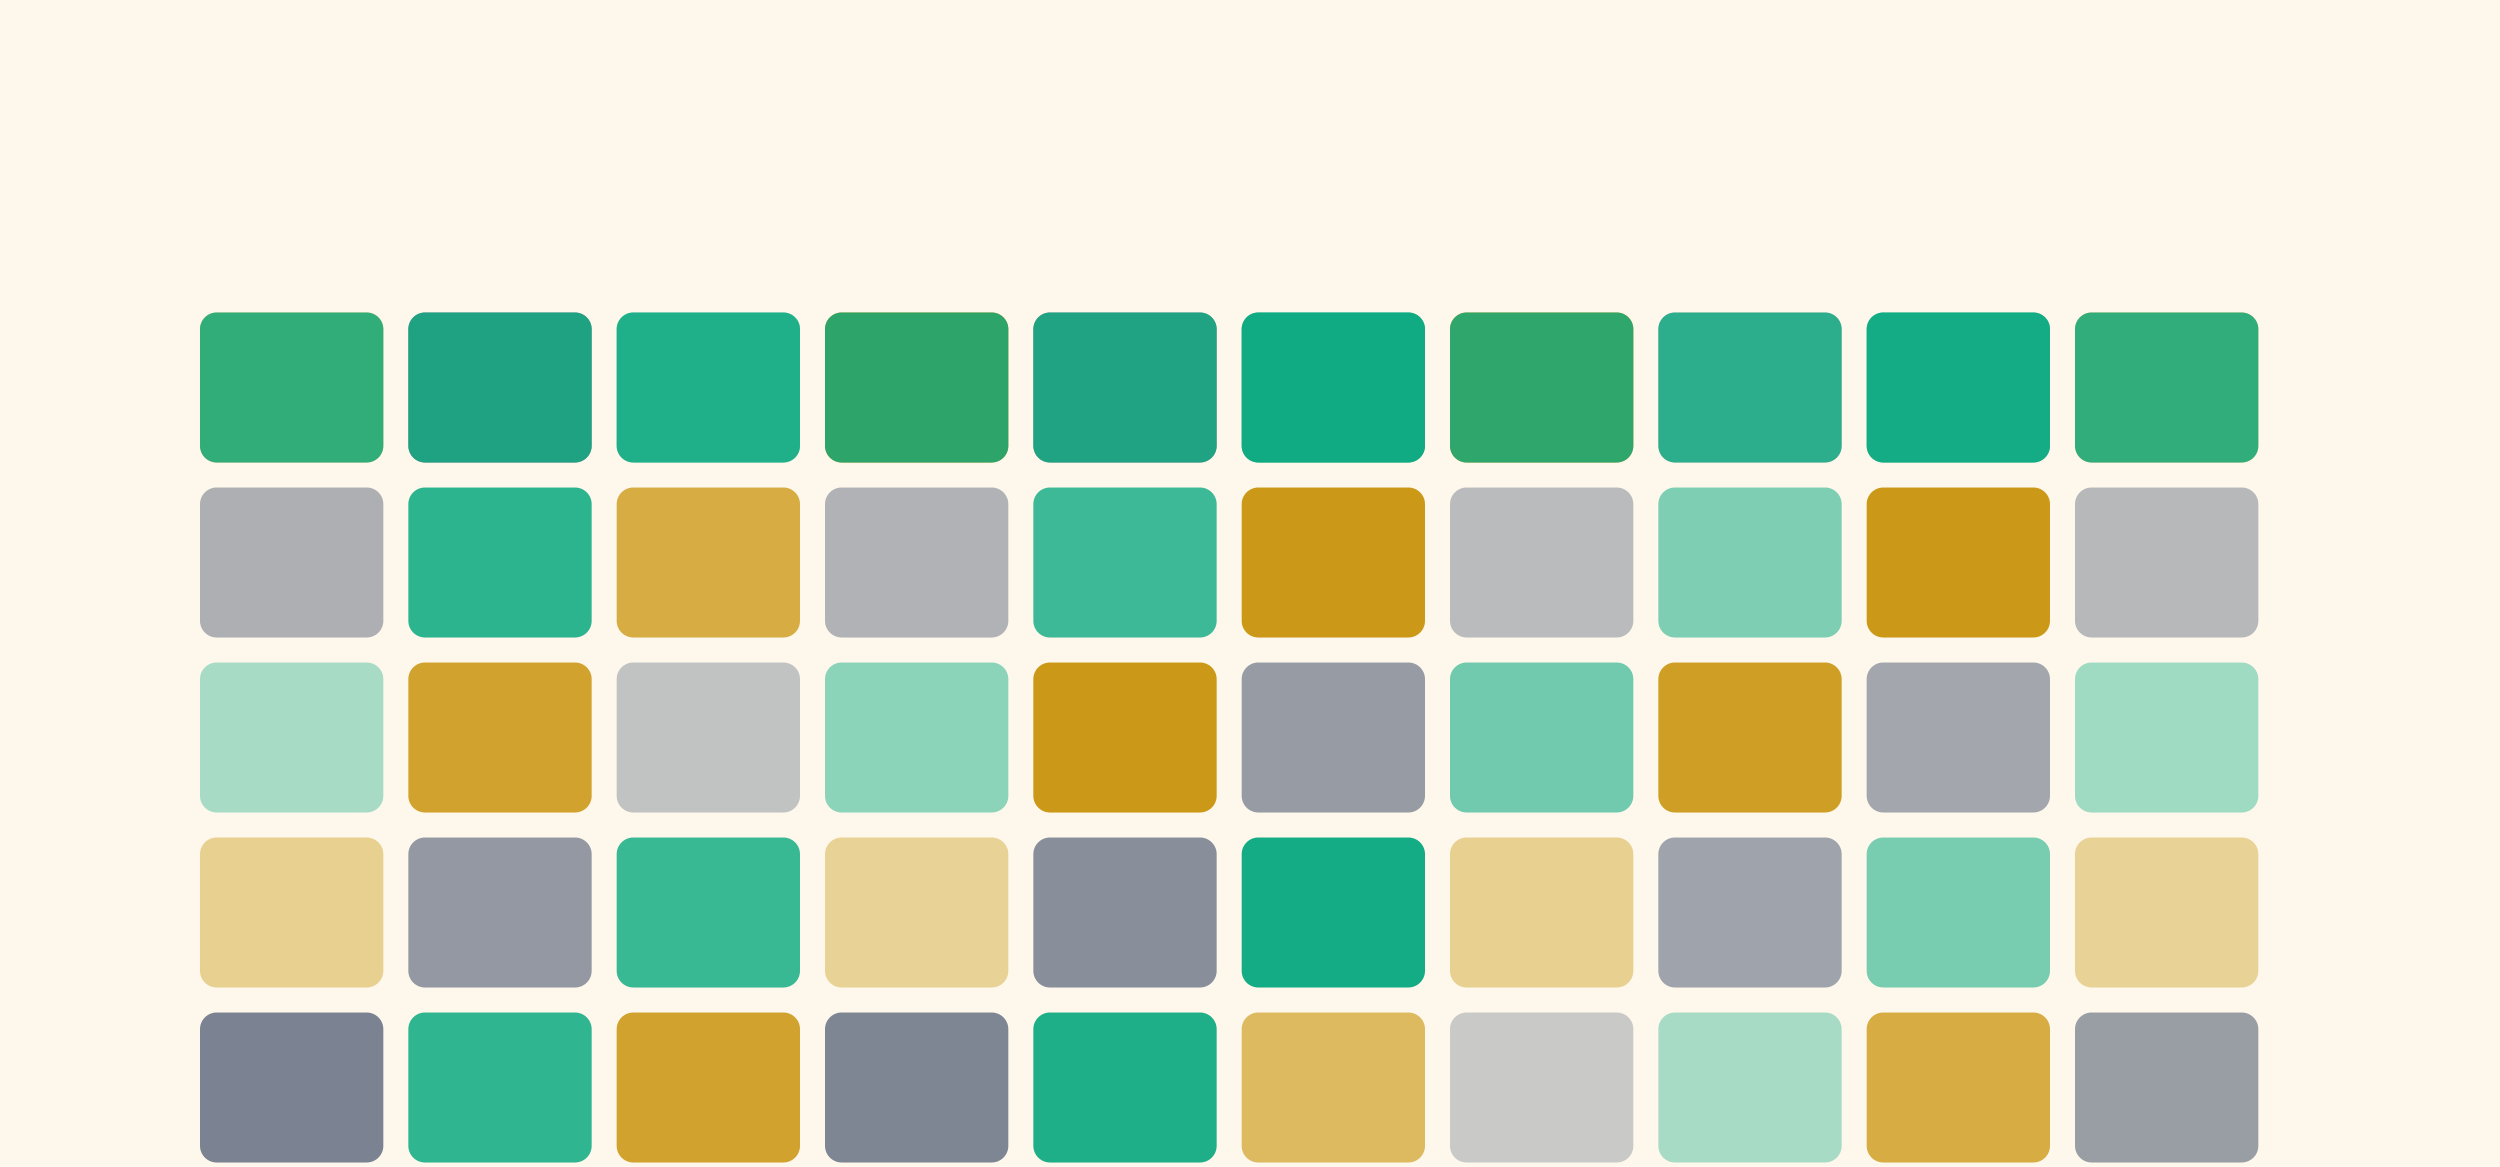
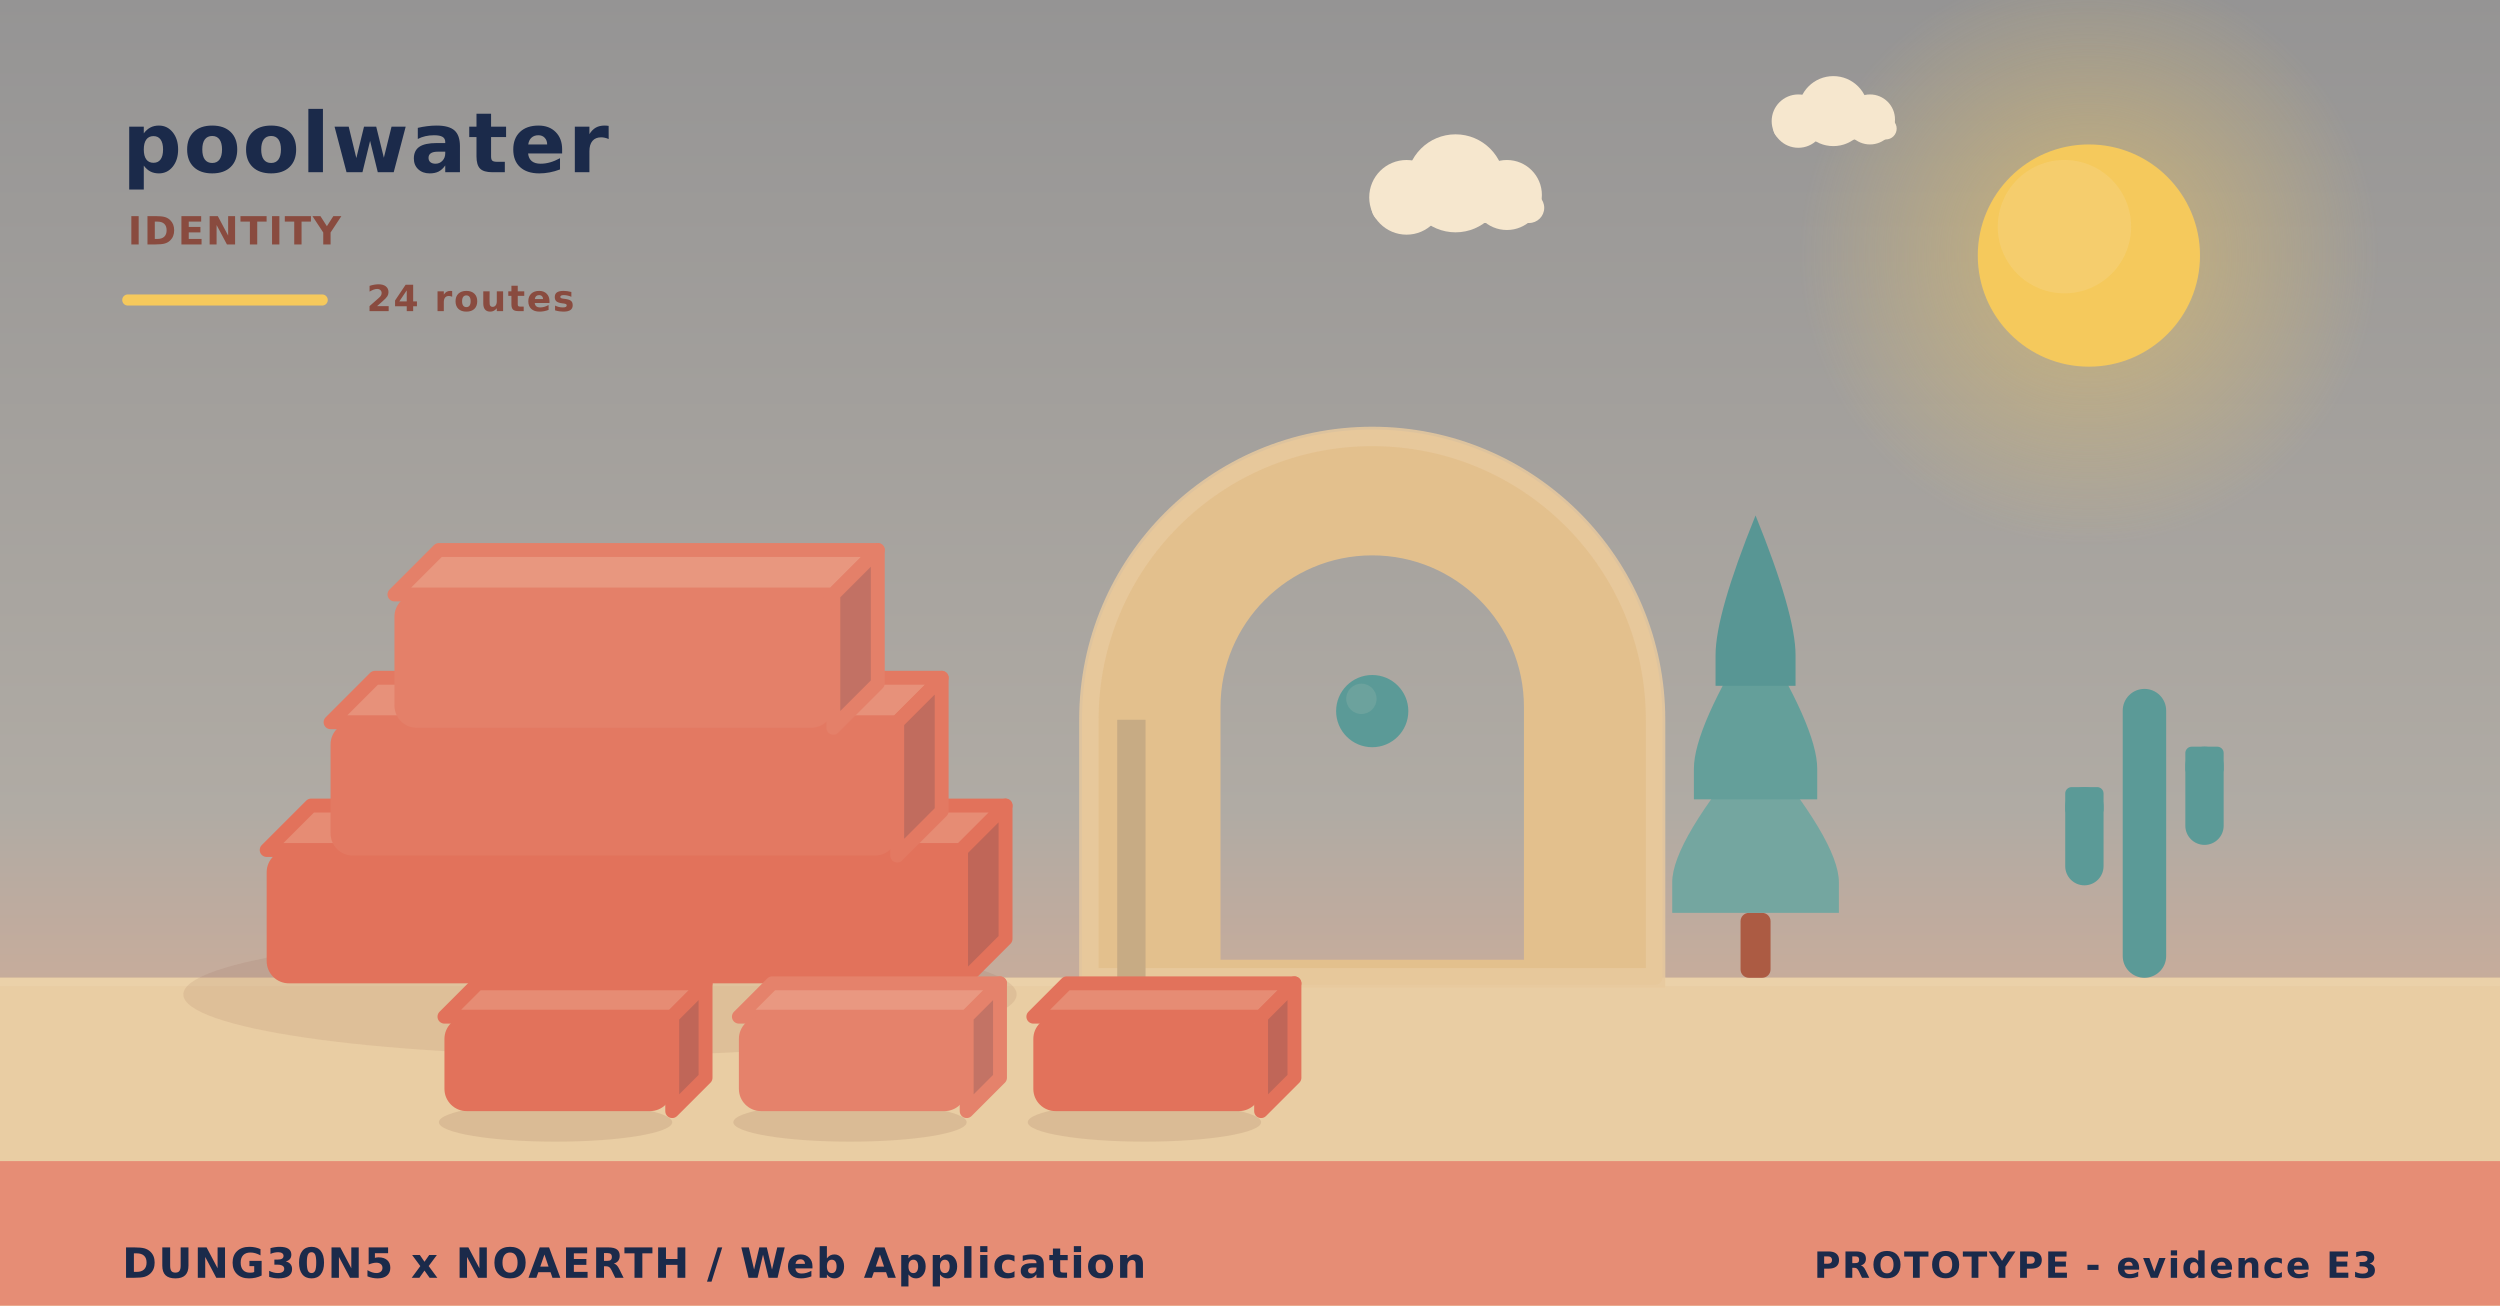
- <svg xmlns="http://www.w3.org/2000/svg" viewBox="0 0 1200 560" width="1200" height="560" role="img" aria-label="poolwater hero">
-   <rect width="1200" height="560" fill="#fef8ec" />
-   <defs>
-     <linearGradient id="gh" x1="0" y1="0" x2="1" y2="1">
-       <stop offset="0%" stop-color="#c78f02" />
-       <stop offset="100%" stop-color="#6e7788" />
-     </linearGradient>
-   </defs>
-   <rect x="96.00" y="150.00" width="88.00" height="72.00" rx="8.00" fill="#c78f02" opacity="0.53" />
-   <rect x="196.00" y="150.00" width="88.00" height="72.00" rx="8.00" fill="#6e7788" opacity="0.84" />
-   <rect x="296.00" y="150.00" width="88.00" height="72.00" rx="8.00" fill="#05a77d" opacity="0.45" />
-   <rect x="396.00" y="150.00" width="88.00" height="72.00" rx="8.00" fill="#c78f02" opacity="0.91" />
-   <rect x="496.00" y="150.00" width="88.00" height="72.00" rx="8.00" fill="#6e7788" opacity="0.79" />
-   <rect x="596.00" y="150.00" width="88.00" height="72.00" rx="8.00" fill="#05a77d" opacity="0.78" />
-   <rect x="696.00" y="150.00" width="88.00" height="72.00" rx="8.00" fill="#c78f02" opacity="0.84" />
-   <rect x="796.00" y="150.00" width="88.00" height="72.00" rx="8.00" fill="#6e7788" opacity="0.37" />
-   <rect x="896.00" y="150.00" width="88.00" height="72.00" rx="8.00" fill="#05a77d" opacity="0.69" />
-   <rect x="996.00" y="150.00" width="88.00" height="72.00" rx="8.00" fill="#c78f02" opacity="0.52" />
-   <rect x="96.00" y="234.00" width="88.00" height="72.00" rx="8.00" fill="#6e7788" opacity="0.57" />
-   <rect x="196.00" y="234.00" width="88.00" height="72.00" rx="8.00" fill="#05a77d" opacity="0.84" />
-   <rect x="296.00" y="234.00" width="88.00" height="72.00" rx="8.00" fill="#c78f02" opacity="0.72" />
-   <rect x="396.00" y="234.00" width="88.00" height="72.00" rx="8.00" fill="#6e7788" opacity="0.54" />
-   <rect x="496.00" y="234.00" width="88.00" height="72.00" rx="8.00" fill="#05a77d" opacity="0.77" />
-   <rect x="596.00" y="234.00" width="88.00" height="72.00" rx="8.00" fill="#c78f02" opacity="0.91" />
-   <rect x="696.00" y="234.00" width="88.00" height="72.00" rx="8.00" fill="#6e7788" opacity="0.47" />
-   <rect x="796.00" y="234.00" width="88.00" height="72.00" rx="8.00" fill="#05a77d" opacity="0.52" />
-   <rect x="896.00" y="234.00" width="88.00" height="72.00" rx="8.00" fill="#c78f02" opacity="0.91" />
-   <rect x="996.00" y="234.00" width="88.00" height="72.00" rx="8.00" fill="#6e7788" opacity="0.50" />
-   <rect x="96.00" y="318.00" width="88.00" height="72.00" rx="8.00" fill="#05a77d" opacity="0.35" />
-   <rect x="196.00" y="318.00" width="88.00" height="72.00" rx="8.00" fill="#c78f02" opacity="0.82" />
-   <rect x="296.00" y="318.00" width="88.00" height="72.00" rx="8.00" fill="#6e7788" opacity="0.42" />
-   <rect x="396.00" y="318.00" width="88.00" height="72.00" rx="8.00" fill="#05a77d" opacity="0.46" />
-   <rect x="496.00" y="318.00" width="88.00" height="72.00" rx="8.00" fill="#c78f02" opacity="0.91" />
-   <rect x="596.00" y="318.00" width="88.00" height="72.00" rx="8.00" fill="#6e7788" opacity="0.72" />
-   <rect x="696.00" y="318.00" width="88.00" height="72.00" rx="8.00" fill="#05a77d" opacity="0.57" />
-   <rect x="796.00" y="318.00" width="88.00" height="72.00" rx="8.00" fill="#c78f02" opacity="0.85" />
-   <rect x="896.00" y="318.00" width="88.00" height="72.00" rx="8.00" fill="#6e7788" opacity="0.63" />
-   <rect x="996.00" y="318.00" width="88.00" height="72.00" rx="8.00" fill="#05a77d" opacity="0.38" />
-   <rect x="96.00" y="402.00" width="88.00" height="72.00" rx="8.00" fill="#c78f02" opacity="0.39" />
-   <rect x="196.00" y="402.00" width="88.00" height="72.00" rx="8.00" fill="#6e7788" opacity="0.74" />
-   <rect x="296.00" y="402.00" width="88.00" height="72.00" rx="8.00" fill="#05a77d" opacity="0.79" />
-   <rect x="396.00" y="402.00" width="88.00" height="72.00" rx="8.00" fill="#c78f02" opacity="0.37" />
-   <rect x="496.00" y="402.00" width="88.00" height="72.00" rx="8.00" fill="#6e7788" opacity="0.82" />
-   <rect x="596.00" y="402.00" width="88.00" height="72.00" rx="8.00" fill="#05a77d" opacity="0.94" />
-   <rect x="696.00" y="402.00" width="88.00" height="72.00" rx="8.00" fill="#c78f02" opacity="0.39" />
-   <rect x="796.00" y="402.00" width="88.00" height="72.00" rx="8.00" fill="#6e7788" opacity="0.66" />
-   <rect x="896.00" y="402.00" width="88.00" height="72.00" rx="8.00" fill="#05a77d" opacity="0.54" />
-   <rect x="996.00" y="402.00" width="88.00" height="72.00" rx="8.00" fill="#c78f02" opacity="0.37" />
-   <rect x="96.00" y="486.00" width="88.00" height="72.00" rx="8.00" fill="#6e7788" opacity="0.91" />
-   <rect x="196.00" y="486.00" width="88.00" height="72.00" rx="8.00" fill="#05a77d" opacity="0.83" />
-   <rect x="296.00" y="486.00" width="88.00" height="72.00" rx="8.00" fill="#c78f02" opacity="0.82" />
-   <rect x="396.00" y="486.00" width="88.00" height="72.00" rx="8.00" fill="#6e7788" opacity="0.89" />
-   <rect x="496.00" y="486.00" width="88.00" height="72.00" rx="8.00" fill="#05a77d" opacity="0.90" />
-   <rect x="596.00" y="486.00" width="88.00" height="72.00" rx="8.00" fill="#c78f02" opacity="0.60" />
-   <rect x="696.00" y="486.00" width="88.00" height="72.00" rx="8.00" fill="#6e7788" opacity="0.37" />
-   <rect x="796.00" y="486.00" width="88.00" height="72.00" rx="8.00" fill="#05a77d" opacity="0.35" />
-   <rect x="896.00" y="486.00" width="88.00" height="72.00" rx="8.00" fill="#c78f02" opacity="0.72" />
-   <rect x="996.00" y="486.00" width="88.00" height="72.00" rx="8.00" fill="#6e7788" opacity="0.70" />
+ <svg xmlns="http://www.w3.org/2000/svg" width="900" height="470" viewBox="0 0 900 470" role="img" aria-label="poolwater - identity">
+   <linearGradient id="skyh" x1="0" y1="0" x2="0" y2="1">
+     <stop offset="0" stop-color="#959494" />
+     <stop offset="0.62" stop-color="#b0aba4" />
+     <stop offset="1" stop-color="#f3ad8a" />
+   </linearGradient>
+   <rect width="900" height="470" fill="url(#skyh)" />
+   <radialGradient id="sunh">
+     <stop offset="0.35" stop-color="#f5c95c" stop-opacity="0.34" />
+     <stop offset="1" stop-color="#f5c95c" stop-opacity="0" />
+   </radialGradient>
+   <circle cx="752" cy="92" r="104" fill="url(#sunh)" />
+   <circle cx="752" cy="92" r="40" fill="#f5c95c" />
+   <circle cx="743.2" cy="81.6" r="24" fill="#f5d27e" opacity="0.5" />
  <g>
-     <rect x="96.00" y="150.00" width="88.00" height="72.00" rx="8.00" fill="#05a77d" opacity="0.80" />
-     <animate attributeName="opacity" values="0.25;1.0;0.25" dur="7.933s" begin="2.3s" repeatCount="indefinite" />
+     <circle cx="524" cy="66" r="17.64" fill="#f6e7ce" />
+     <circle cx="506.36" cy="71.04" r="13.44" fill="#f6e7ce" />
+     <circle cx="542.48" cy="70.2" r="12.6" fill="#f6e7ce" />
+     <rect x="493.76" y="69.36" width="62.16" height="10.92" rx="5.46" fill="#f6e7ce" />
+     <animateTransform attributeName="transform" type="translate" values="0 0;24 0;0 0" dur="36s" begin="0s" repeatCount="indefinite" />
  </g>
  <g>
-     <rect x="196.00" y="150.00" width="88.00" height="72.00" rx="8.00" fill="#05a77d" opacity="0.80" />
-     <animate attributeName="opacity" values="0.25;1.0;0.25" dur="7.933s" begin="2.62s" repeatCount="indefinite" />
+     <circle cx="660" cy="40" r="12.6" fill="#f6e7ce" />
+     <circle cx="647.4" cy="43.6" r="9.6" fill="#f6e7ce" />
+     <circle cx="673.2" cy="43" r="9" fill="#f6e7ce" />
+     <rect x="638.4" y="42.4" width="44.4" height="7.8" rx="3.9" fill="#f6e7ce" />
+     <animateTransform attributeName="transform" type="translate" values="0 0;-18 0;0 0" dur="46s" begin="3s" repeatCount="indefinite" />
+   </g>
+   <rect x="0" y="352" width="900" height="118" fill="#e9cda3" />
+   <rect x="0" y="352" width="900" height="3" fill="#ebd1a9" />
+   <text x="44" y="62" font-family="Verdana,DejaVu Sans,sans-serif" font-size="30" font-weight="700" letter-spacing="0.6" fill="#1b2a4a" text-anchor="start">poolwater</text>
+   <text x="46" y="88" font-family="Verdana,DejaVu Sans,sans-serif" font-size="14" font-weight="700" letter-spacing="0.6" fill="#894b3f" text-anchor="start">IDENTITY</text>
+   <rect x="44" y="106" width="74" height="4" rx="2" fill="#f5c95c" />
+   <text x="132" y="112" font-family="Verdana,DejaVu Sans,sans-serif" font-size="13" font-weight="700" letter-spacing="0.6" fill="#894b3f" text-anchor="start">24 routes</text>
+   <ellipse cx="216" cy="358" rx="150" ry="22" fill="rgba(138,90,68,0.11)" />
+   <g>
+     <path d="M96,306 L346,306 L362,290 L112,290 Z" fill="#e68c74" stroke="#e2725b" stroke-width="5" stroke-linejoin="round" />
+     <path d="M346,306 L362,290 L362,338 L346,354 Z" fill="#c06658" stroke="#e2725b" stroke-width="5" stroke-linejoin="round" />
+     <rect x="96" y="306" width="250" height="48" rx="8" fill="#e2725b" />
+     <animateTransform attributeName="transform" type="translate" values="0 10;0 0" dur="0.9s" begin="0s" fill="freeze" />
  </g>
  <g>
-     <rect x="296.00" y="150.00" width="88.00" height="72.00" rx="8.00" fill="#05a77d" opacity="0.80" />
-     <animate attributeName="opacity" values="0.25;1.0;0.25" dur="7.933s" begin="2.94s" repeatCount="indefinite" />
+     <path d="M119,260 L323,260 L339,244 L135,244 Z" fill="#e7917a" stroke="#e37962" stroke-width="5" stroke-linejoin="round" />
+     <path d="M323,260 L339,244 L339,292 L323,308 Z" fill="#c16c5e" stroke="#e37962" stroke-width="5" stroke-linejoin="round" />
+     <rect x="119" y="260" width="204" height="48" rx="8" fill="#e37962" />
+     <animateTransform attributeName="transform" type="translate" values="0 10;0 0" dur="0.9s" begin="0.28s" fill="freeze" />
  </g>
  <g>
-     <rect x="396.00" y="150.00" width="88.00" height="72.00" rx="8.00" fill="#05a77d" opacity="0.80" />
-     <animate attributeName="opacity" values="0.25;1.0;0.25" dur="7.933s" begin="3.26s" repeatCount="indefinite" />
+     <path d="M142,214 L300,214 L316,198 L158,198 Z" fill="#e8977f" stroke="#e48069" stroke-width="5" stroke-linejoin="round" />
+     <path d="M300,214 L316,198 L316,246 L300,262 Z" fill="#c27164" stroke="#e48069" stroke-width="5" stroke-linejoin="round" />
+     <rect x="142" y="214" width="158" height="48" rx="8" fill="#e48069" />
+     <animateTransform attributeName="transform" type="translate" values="0 10;0 0" dur="0.9s" begin="0.56s" fill="freeze" />
  </g>
+   <path d="M392,352 L392,259.12 A102,102 0 0 1 596,259.12 L596,352 Z M436.88,348 L436.88,254.55 A57.12,57.12 0 0 1 551.12,254.55 L551.12,348 Z" fill="#e3c08d" fill-rule="evenodd" stroke="#e3c08d" stroke-width="5" stroke-linejoin="round" />
+   <path d="M392,352 L392,259.12 A102,102 0 0 1 596,259.12 L596,352 Z" fill="none" stroke="#e8c99d" stroke-width="7" stroke-linecap="round" opacity="0.85" />
+   <rect x="402.2" y="259.12" width="10.2" height="92.88" fill="#c7ab84" />
  <g>
-     <rect x="496.00" y="150.00" width="88.00" height="72.00" rx="8.00" fill="#05a77d" opacity="0.80" />
-     <animate attributeName="opacity" values="0.25;1.0;0.25" dur="7.933s" begin="3.58s" repeatCount="indefinite" />
+     <circle cx="494" cy="256" r="13" fill="#5b9a97" />
+     <circle cx="490.1" cy="251.58" r="5.46" fill="#7aa9a2" opacity="0.55" />
+     <animate attributeName="opacity" values="0.78;1;0.78" dur="5.2s" begin="0s" repeatCount="indefinite" />
  </g>
+   <rect x="626.6" y="328.64" width="10.8" height="23.36" rx="3" fill="#ac5b43" />
+   <path d="M632,267.32 Q602,302.89 602,317.6 Q602,328.64 602,328.64 L662,328.64 Q662,328.64 662,317.6 Q662,302.89 632,267.32 Z" fill="#74a6a0" />
+   <path d="M632,226.44 Q609.8,262.01 609.8,276.72 Q609.8,287.76 609.8,287.76 L654.2,287.76 Q654.2,287.76 654.2,276.72 Q654.2,262.01 632,226.44 Z" fill="#649f9a" />
+   <path d="M632,185.56 Q617.6,221.13 617.6,235.84 Q617.6,246.88 617.6,246.88 L646.4,246.88 Q646.4,246.88 646.4,235.84 Q646.4,221.13 632,185.56 Z" fill="#589694" />
+   <rect x="764.18" y="248" width="15.64" height="104" rx="7.82" fill="#5b9a97" />
+   <rect x="743.48" y="283.36" width="13.8" height="35.36" rx="6.9" fill="#5b9a97" />
+   <rect x="743.48" y="283.36" width="13.8" height="10.4" rx="2.3" fill="#5b9a97" />
+   <rect x="786.72" y="268.8" width="13.8" height="35.36" rx="6.9" fill="#5b9a97" />
+   <rect x="786.72" y="268.8" width="13.8" height="10.4" rx="2.3" fill="#5b9a97" />
+   <ellipse cx="200" cy="404" rx="42" ry="7" fill="rgba(138,90,68,0.15)" />
  <g>
-     <rect x="596.00" y="150.00" width="88.00" height="72.00" rx="8.00" fill="#05a77d" opacity="0.80" />
-     <animate attributeName="opacity" values="0.25;1.0;0.25" dur="7.933s" begin="3.9s" repeatCount="indefinite" />
+     <path d="M160,366 L242,366 L254,354 L172,354 Z" fill="#e68c74" stroke="#e2725b" stroke-width="5" stroke-linejoin="round" />
+     <path d="M242,366 L254,354 L254,388 L242,400 Z" fill="#c06658" stroke="#e2725b" stroke-width="5" stroke-linejoin="round" />
+     <rect x="160" y="366" width="82" height="34" rx="8" fill="#e2725b" />
+     <animateTransform attributeName="transform" type="translate" values="0 10;0 0" dur="0.7s" begin="0.8s" fill="freeze" />
  </g>
+   <ellipse cx="306" cy="404" rx="42" ry="7" fill="rgba(138,90,68,0.15)" />
  <g>
-     <rect x="696.00" y="150.00" width="88.00" height="72.00" rx="8.00" fill="#05a77d" opacity="0.80" />
-     <animate attributeName="opacity" values="0.25;1.0;0.25" dur="7.933s" begin="4.22s" repeatCount="indefinite" />
+     <path d="M266,366 L348,366 L360,354 L278,354 Z" fill="#e99881" stroke="#e5826b" stroke-width="5" stroke-linejoin="round" />
+     <path d="M348,366 L360,354 L360,388 L348,400 Z" fill="#c37365" stroke="#e5826b" stroke-width="5" stroke-linejoin="round" />
+     <rect x="266" y="366" width="82" height="34" rx="8" fill="#e5826b" />
+     <animateTransform attributeName="transform" type="translate" values="0 10;0 0" dur="0.7s" begin="0.95s" fill="freeze" />
  </g>
+   <ellipse cx="412" cy="404" rx="42" ry="7" fill="rgba(138,90,68,0.15)" />
  <g>
-     <rect x="796.00" y="150.00" width="88.00" height="72.00" rx="8.00" fill="#05a77d" opacity="0.80" />
-     <animate attributeName="opacity" values="0.25;1.0;0.25" dur="7.933s" begin="4.54s" repeatCount="indefinite" />
+     <path d="M372,366 L454,366 L466,354 L384,354 Z" fill="#e68c74" stroke="#e2725b" stroke-width="5" stroke-linejoin="round" />
+     <path d="M454,366 L466,354 L466,388 L454,400 Z" fill="#c06658" stroke="#e2725b" stroke-width="5" stroke-linejoin="round" />
+     <rect x="372" y="366" width="82" height="34" rx="8" fill="#e2725b" />
+     <animateTransform attributeName="transform" type="translate" values="0 10;0 0" dur="0.7s" begin="1.1s" fill="freeze" />
  </g>
-   <g>
-     <rect x="896.00" y="150.00" width="88.00" height="72.00" rx="8.00" fill="#05a77d" opacity="0.80" />
-     <animate attributeName="opacity" values="0.25;1.0;0.25" dur="7.933s" begin="4.86s" repeatCount="indefinite" />
-   </g>
-   <g>
-     <rect x="996.00" y="150.00" width="88.00" height="72.00" rx="8.00" fill="#05a77d" opacity="0.80" />
-     <animate attributeName="opacity" values="0.25;1.0;0.25" dur="7.933s" begin="5.18s" repeatCount="indefinite" />
-   </g>
+   <rect x="0" y="418" width="900" height="52" rx="0" fill="#e68972" opacity="0.94" />
+   <text x="44" y="460" font-family="Verdana,DejaVu Sans,sans-serif" font-size="15" font-weight="700" letter-spacing="0.6" fill="#1b2a4a" text-anchor="start">DUNG30N5 x NOAERTH  /  Web Application</text>
+   <text x="856" y="460" font-family="Verdana,DejaVu Sans,sans-serif" font-size="13" font-weight="700" letter-spacing="0.6" fill="#1b2a4a" text-anchor="end">PROTOTYPE  -  evidence E3</text>
</svg>
